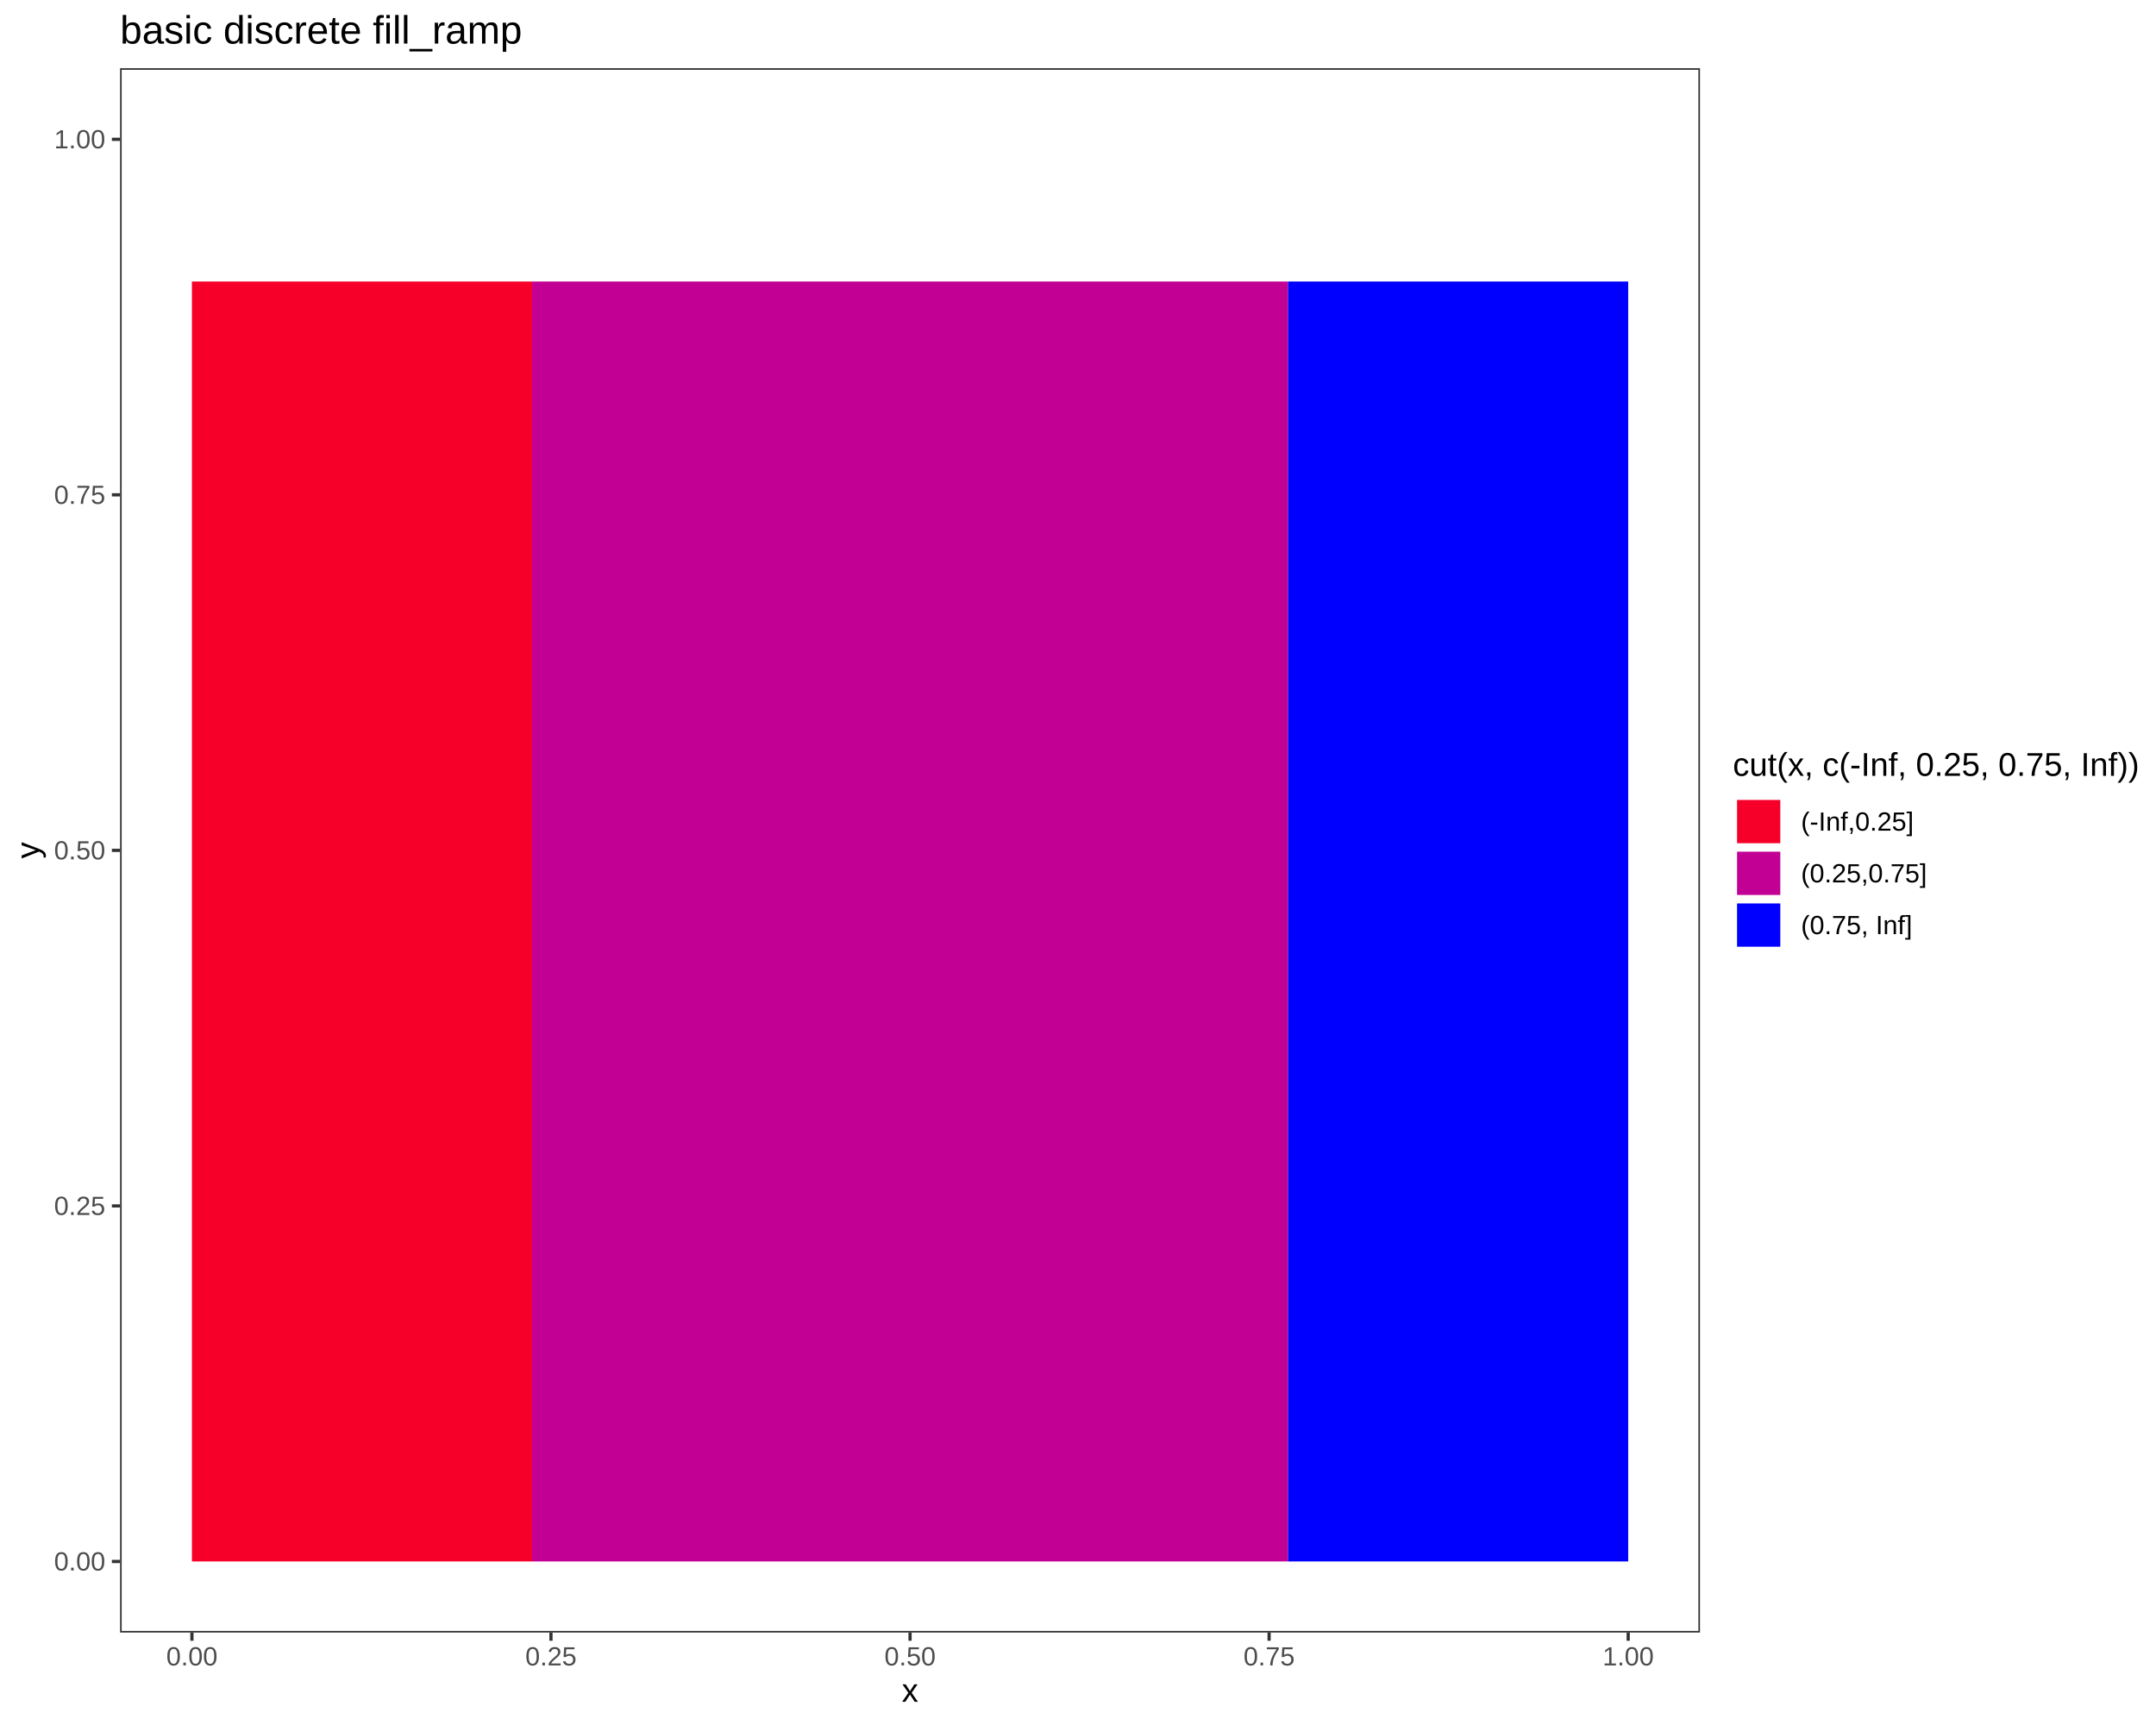
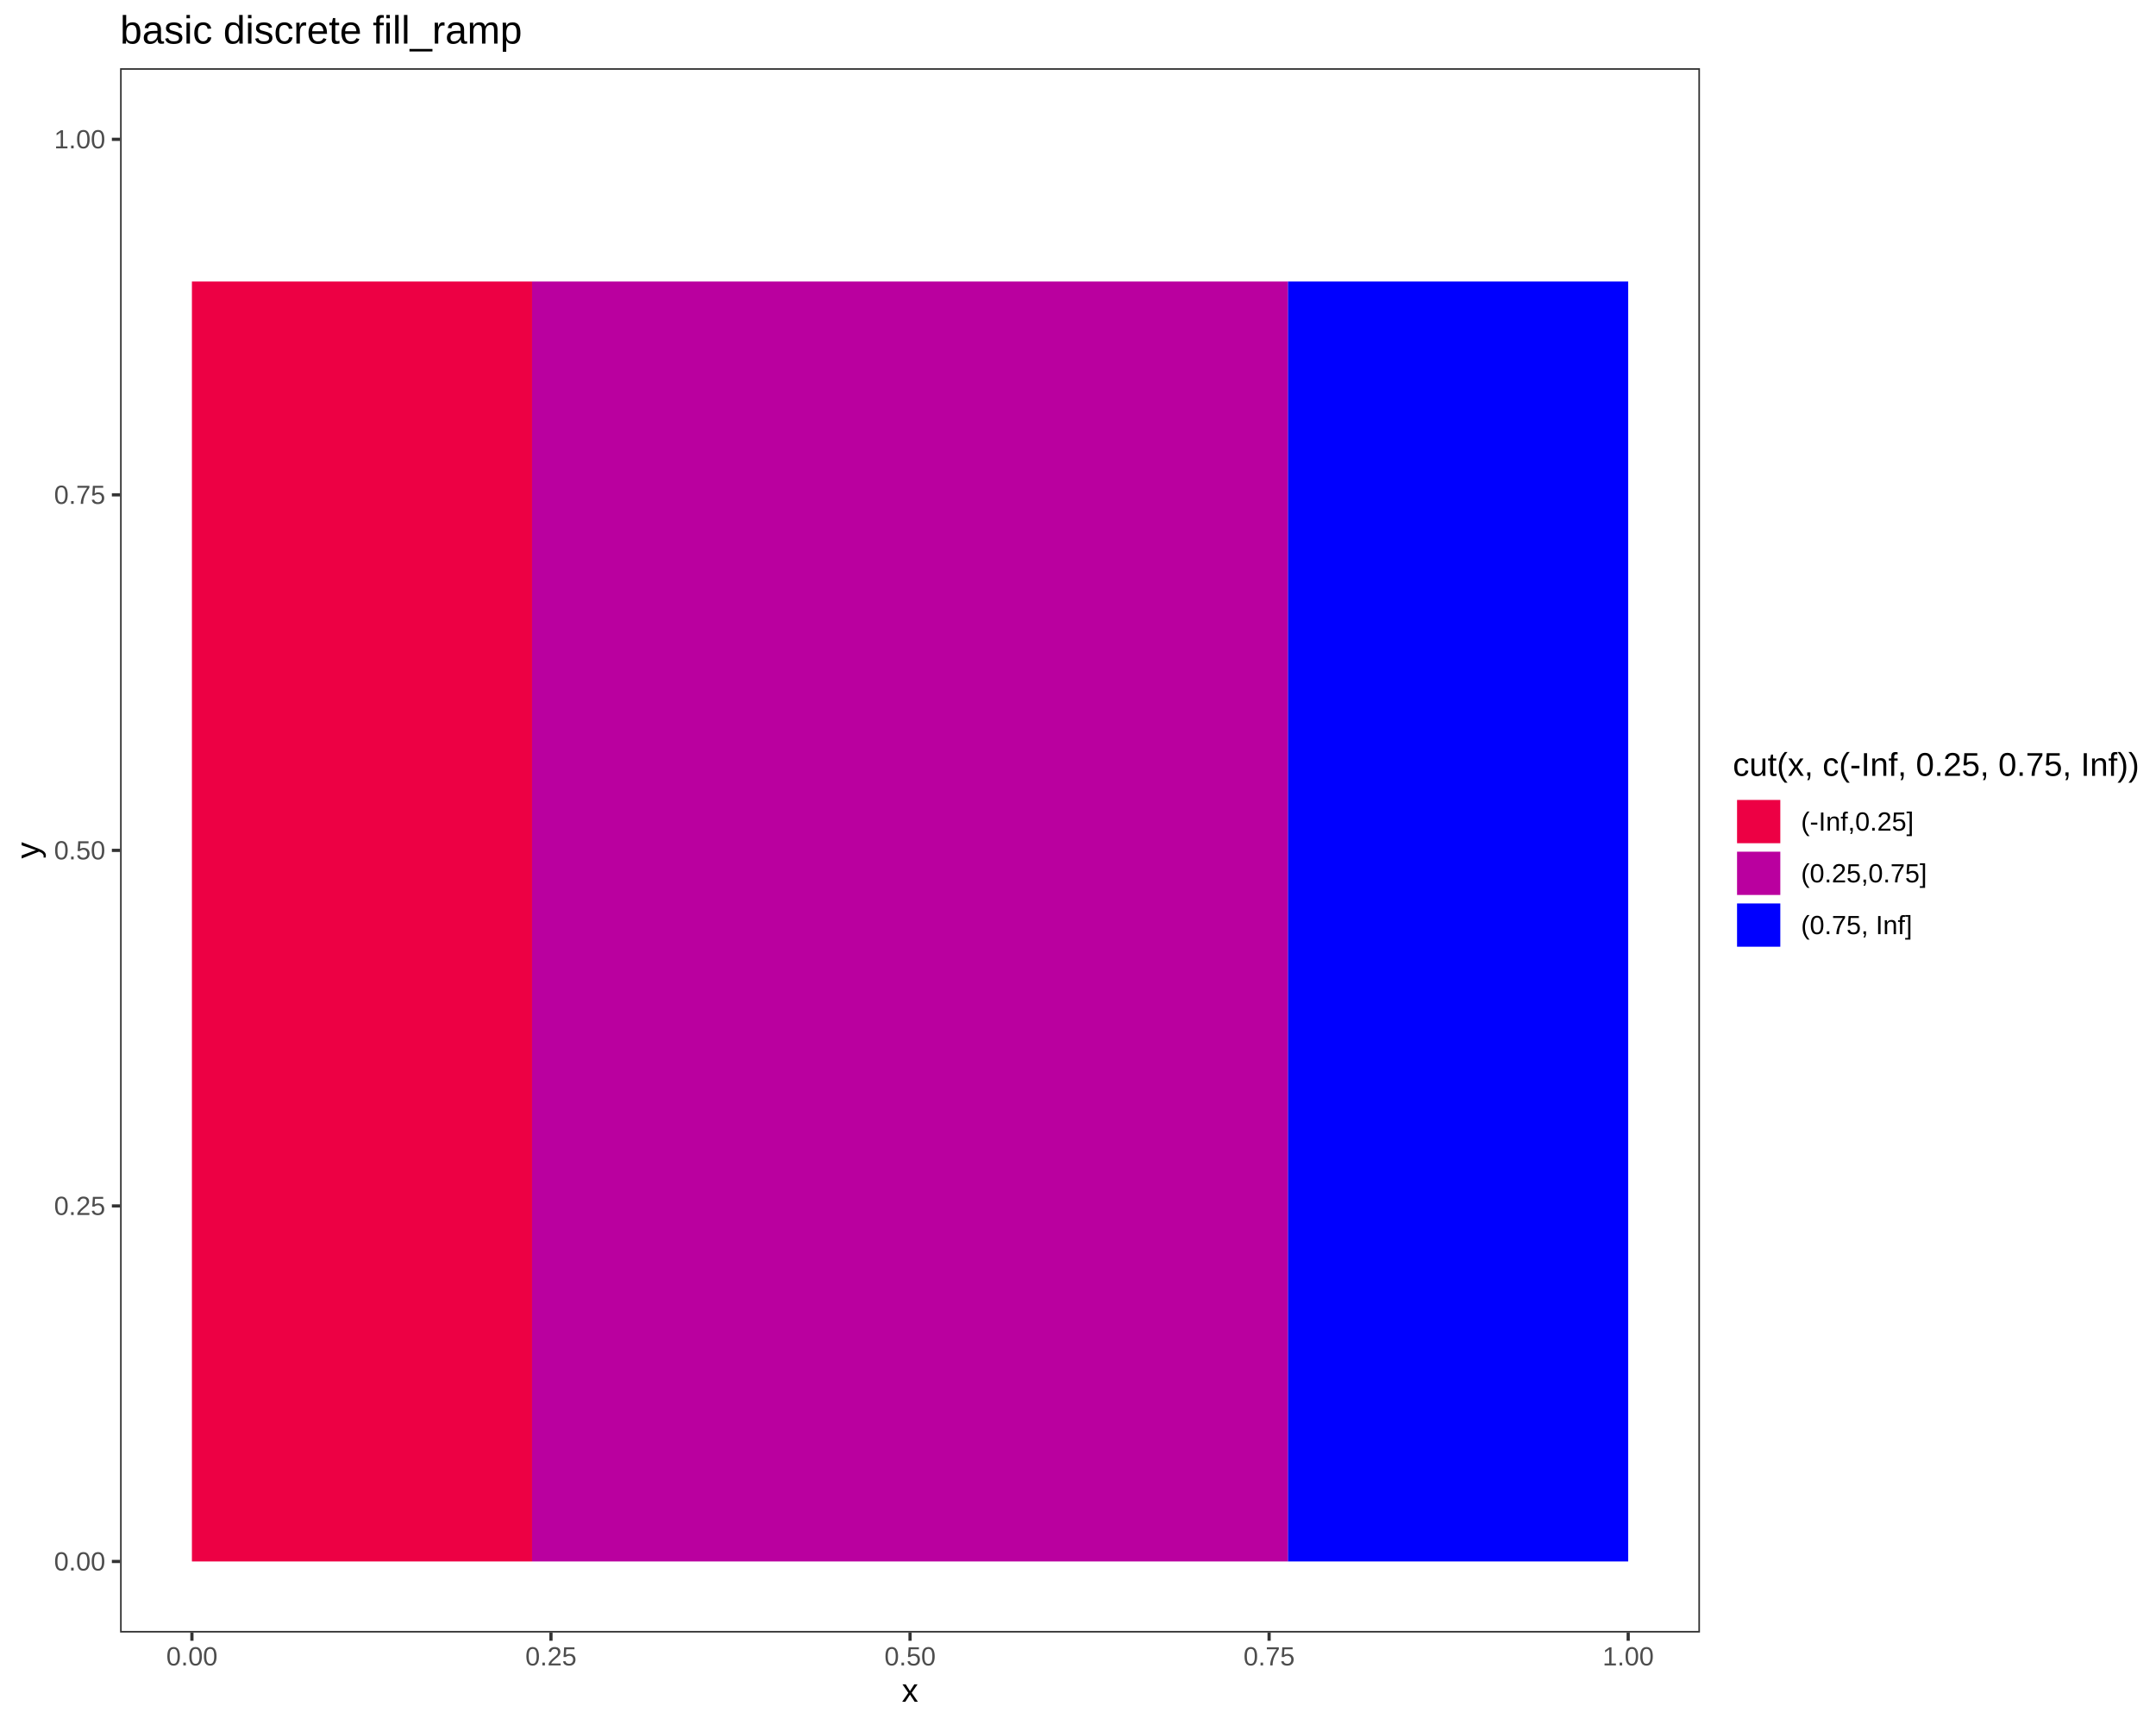
<svg xmlns="http://www.w3.org/2000/svg" viewBox="0 0 720.00 576.00">
  <defs>
    <style type="text/css">
    line, polyline, polygon, path, rect, circle {
      fill: none;
      stroke: #000000;
      stroke-linecap: round;
      stroke-linejoin: round;
      stroke-miterlimit: 10.00;
    }
  </style>
  </defs>
  <rect width="100%" height="100%" style="stroke: none; fill: #FFFFFF;" />
  <rect x="0.00" y="0.00" width="720.00" height="576.00" style="stroke-width: 1.07; stroke: #FFFFFF; fill: #FFFFFF;" />
  <defs>
    <clipPath id="cpNDAuMTB8NTY3LjcyfDU0NS4xM3wyMi43Nw==">
      <rect x="40.10" y="22.77" width="527.61" height="522.36" />
    </clipPath>
  </defs>
  <rect x="40.10" y="22.77" width="527.61" height="522.36" style="stroke-width: 1.07; stroke: none; fill: #FFFFFF;" clip-path="url(#cpNDAuMTB8NTY3LjcyfDU0NS4xM3wyMi43Nw==)" />
-   <polygon points="64.09,94.00 89.33,94.00 114.58,94.00 139.82,94.00 165.07,94.00 177.69,94.00 177.69,521.39 165.07,521.39 139.82,521.39 114.58,521.39 89.33,521.39 64.09,521.39 " style="stroke-width: 2.13; stroke: none; fill: #F6002A;" clip-path="url(#cpNDAuMTB8NTY3LjcyfDU0NS4xM3wyMi43Nw==)" />
-   <polygon points="177.69,94.00 190.31,94.00 215.55,94.00 240.80,94.00 266.04,94.00 291.29,94.00 316.53,94.00 341.78,94.00 367.02,94.00 392.27,94.00 417.51,94.00 430.13,94.00 430.13,521.39 417.51,521.39 392.27,521.39 367.02,521.39 341.78,521.39 316.53,521.39 291.29,521.39 266.04,521.39 240.80,521.39 215.55,521.39 190.31,521.39 177.69,521.39 " style="stroke-width: 2.13; stroke: none; fill: #C20094;" clip-path="url(#cpNDAuMTB8NTY3LjcyfDU0NS4xM3wyMi43Nw==)" />
+   <polygon points="64.09,94.00 89.33,94.00 114.58,94.00 139.82,94.00 165.07,94.00 177.69,94.00 177.69,521.39 165.07,521.39 139.82,521.39 114.58,521.39 89.33,521.39 64.09,521.39 " style="stroke-width: 2.13; stroke: none; fill: #ED0044;" clip-path="url(#cpNDAuMTB8NTY3LjcyfDU0NS4xM3wyMi43Nw==)" />
+   <polygon points="177.69,94.00 190.31,94.00 215.55,94.00 240.80,94.00 266.04,94.00 291.29,94.00 316.53,94.00 341.78,94.00 367.02,94.00 392.27,94.00 417.51,94.00 430.13,94.00 430.13,521.39 417.51,521.39 392.27,521.39 367.02,521.39 341.78,521.39 316.53,521.39 291.29,521.39 266.04,521.39 240.80,521.39 215.55,521.39 190.31,521.39 177.69,521.39 " style="stroke-width: 2.13; stroke: none; fill: #BA009F;" clip-path="url(#cpNDAuMTB8NTY3LjcyfDU0NS4xM3wyMi43Nw==)" />
  <polygon points="430.13,94.00 442.76,94.00 468.00,94.00 493.25,94.00 518.49,94.00 543.74,94.00 543.74,521.39 518.49,521.39 493.25,521.39 468.00,521.39 442.76,521.39 430.13,521.39 " style="stroke-width: 2.13; stroke: none; fill: #0000FF;" clip-path="url(#cpNDAuMTB8NTY3LjcyfDU0NS4xM3wyMi43Nw==)" />
  <rect x="40.10" y="22.77" width="527.61" height="522.36" style="stroke-width: 1.07; stroke: #333333;" clip-path="url(#cpNDAuMTB8NTY3LjcyfDU0NS4xM3wyMi43Nw==)" />
  <defs>
    <clipPath id="cpMC4wMHw3MjAuMDB8NTc2LjAwfDAuMDA=">
      <rect x="0.00" y="0.00" width="720.00" height="576.00" />
    </clipPath>
  </defs>
  <g clip-path="url(#cpMC4wMHw3MjAuMDB8NTc2LjAwfDAuMDA=)">
    <text x="18.06" y="524.41" style="font-size: 8.80px; fill: #4D4D4D; font-family: Liberation Sans;" textLength="17.11px" lengthAdjust="spacingAndGlyphs">0.00</text>
  </g>
  <g clip-path="url(#cpMC4wMHw3MjAuMDB8NTc2LjAwfDAuMDA=)">
    <text x="18.06" y="405.69" style="font-size: 8.80px; fill: #4D4D4D; font-family: Liberation Sans;" textLength="17.11px" lengthAdjust="spacingAndGlyphs">0.25</text>
  </g>
  <g clip-path="url(#cpMC4wMHw3MjAuMDB8NTc2LjAwfDAuMDA=)">
    <text x="18.06" y="286.97" style="font-size: 8.80px; fill: #4D4D4D; font-family: Liberation Sans;" textLength="17.11px" lengthAdjust="spacingAndGlyphs">0.50</text>
  </g>
  <g clip-path="url(#cpMC4wMHw3MjAuMDB8NTc2LjAwfDAuMDA=)">
    <text x="18.06" y="168.26" style="font-size: 8.80px; fill: #4D4D4D; font-family: Liberation Sans;" textLength="17.11px" lengthAdjust="spacingAndGlyphs">0.75</text>
  </g>
  <g clip-path="url(#cpMC4wMHw3MjAuMDB8NTc2LjAwfDAuMDA=)">
    <text x="18.06" y="49.54" style="font-size: 8.80px; fill: #4D4D4D; font-family: Liberation Sans;" textLength="17.11px" lengthAdjust="spacingAndGlyphs">1.00</text>
  </g>
  <polyline points="37.36,521.39 40.10,521.39 " style="stroke-width: 1.07; stroke: #333333; stroke-linecap: butt;" clip-path="url(#cpMC4wMHw3MjAuMDB8NTc2LjAwfDAuMDA=)" />
  <polyline points="37.36,402.67 40.10,402.67 " style="stroke-width: 1.07; stroke: #333333; stroke-linecap: butt;" clip-path="url(#cpMC4wMHw3MjAuMDB8NTc2LjAwfDAuMDA=)" />
  <polyline points="37.36,283.95 40.10,283.95 " style="stroke-width: 1.07; stroke: #333333; stroke-linecap: butt;" clip-path="url(#cpMC4wMHw3MjAuMDB8NTc2LjAwfDAuMDA=)" />
  <polyline points="37.36,165.23 40.10,165.23 " style="stroke-width: 1.07; stroke: #333333; stroke-linecap: butt;" clip-path="url(#cpMC4wMHw3MjAuMDB8NTc2LjAwfDAuMDA=)" />
  <polyline points="37.36,46.52 40.10,46.52 " style="stroke-width: 1.07; stroke: #333333; stroke-linecap: butt;" clip-path="url(#cpMC4wMHw3MjAuMDB8NTc2LjAwfDAuMDA=)" />
  <polyline points="64.09,547.87 64.09,545.13 " style="stroke-width: 1.07; stroke: #333333; stroke-linecap: butt;" clip-path="url(#cpMC4wMHw3MjAuMDB8NTc2LjAwfDAuMDA=)" />
  <polyline points="184.00,547.87 184.00,545.13 " style="stroke-width: 1.07; stroke: #333333; stroke-linecap: butt;" clip-path="url(#cpMC4wMHw3MjAuMDB8NTc2LjAwfDAuMDA=)" />
  <polyline points="303.91,547.87 303.91,545.13 " style="stroke-width: 1.07; stroke: #333333; stroke-linecap: butt;" clip-path="url(#cpMC4wMHw3MjAuMDB8NTc2LjAwfDAuMDA=)" />
  <polyline points="423.82,547.87 423.82,545.13 " style="stroke-width: 1.07; stroke: #333333; stroke-linecap: butt;" clip-path="url(#cpMC4wMHw3MjAuMDB8NTc2LjAwfDAuMDA=)" />
  <polyline points="543.74,547.87 543.74,545.13 " style="stroke-width: 1.07; stroke: #333333; stroke-linecap: butt;" clip-path="url(#cpMC4wMHw3MjAuMDB8NTc2LjAwfDAuMDA=)" />
  <g clip-path="url(#cpMC4wMHw3MjAuMDB8NTc2LjAwfDAuMDA=)">
    <text x="55.53" y="556.11" style="font-size: 8.80px; fill: #4D4D4D; font-family: Liberation Sans;" textLength="17.11px" lengthAdjust="spacingAndGlyphs">0.00</text>
  </g>
  <g clip-path="url(#cpMC4wMHw3MjAuMDB8NTc2LjAwfDAuMDA=)">
    <text x="175.44" y="556.11" style="font-size: 8.80px; fill: #4D4D4D; font-family: Liberation Sans;" textLength="17.11px" lengthAdjust="spacingAndGlyphs">0.25</text>
  </g>
  <g clip-path="url(#cpMC4wMHw3MjAuMDB8NTc2LjAwfDAuMDA=)">
    <text x="295.36" y="556.11" style="font-size: 8.80px; fill: #4D4D4D; font-family: Liberation Sans;" textLength="17.11px" lengthAdjust="spacingAndGlyphs">0.50</text>
  </g>
  <g clip-path="url(#cpMC4wMHw3MjAuMDB8NTc2LjAwfDAuMDA=)">
    <text x="415.27" y="556.11" style="font-size: 8.80px; fill: #4D4D4D; font-family: Liberation Sans;" textLength="17.11px" lengthAdjust="spacingAndGlyphs">0.75</text>
  </g>
  <g clip-path="url(#cpMC4wMHw3MjAuMDB8NTc2LjAwfDAuMDA=)">
    <text x="535.18" y="556.11" style="font-size: 8.80px; fill: #4D4D4D; font-family: Liberation Sans;" textLength="17.11px" lengthAdjust="spacingAndGlyphs">1.00</text>
  </g>
  <g clip-path="url(#cpMC4wMHw3MjAuMDB8NTc2LjAwfDAuMDA=)">
    <text x="301.16" y="568.24" style="font-size: 11.00px; font-family: Liberation Sans;" textLength="5.50px" lengthAdjust="spacingAndGlyphs">x</text>
  </g>
  <g clip-path="url(#cpMC4wMHw3MjAuMDB8NTc2LjAwfDAuMDA=)">
    <text transform="translate(13.04,286.70) rotate(-90)" style="font-size: 11.00px; font-family: Liberation Sans;" textLength="5.50px" lengthAdjust="spacingAndGlyphs">y</text>
  </g>
  <rect x="578.68" y="250.37" width="135.84" height="67.16" style="stroke-width: 1.07; stroke: none; fill: #FFFFFF;" clip-path="url(#cpMC4wMHw3MjAuMDB8NTc2LjAwfDAuMDA=)" />
  <g clip-path="url(#cpMC4wMHw3MjAuMDB8NTc2LjAwfDAuMDA=)">
    <text x="578.68" y="259.07" style="font-size: 11.00px; font-family: Liberation Sans;" textLength="135.84px" lengthAdjust="spacingAndGlyphs">cut(x, c(-Inf, 0.25, 0.75, Inf))</text>
  </g>
  <rect x="578.68" y="265.69" width="17.28" height="17.28" style="stroke-width: 1.07; stroke: none; fill: #FFFFFF;" clip-path="url(#cpMC4wMHw3MjAuMDB8NTc2LjAwfDAuMDA=)" />
-   <rect x="580.09" y="267.11" width="14.45" height="14.45" style="stroke-width: 2.13; stroke: none; stroke-linecap: square; stroke-linejoin: miter; fill: #F6002A;" clip-path="url(#cpMC4wMHw3MjAuMDB8NTc2LjAwfDAuMDA=)" />
+   <rect x="580.09" y="267.11" width="14.45" height="14.45" style="stroke-width: 2.13; stroke: none; stroke-linecap: square; stroke-linejoin: miter; fill: #ED0044;" clip-path="url(#cpMC4wMHw3MjAuMDB8NTc2LjAwfDAuMDA=)" />
  <rect x="578.68" y="282.97" width="17.28" height="17.28" style="stroke-width: 1.07; stroke: none; fill: #FFFFFF;" clip-path="url(#cpMC4wMHw3MjAuMDB8NTc2LjAwfDAuMDA=)" />
-   <rect x="580.09" y="284.39" width="14.45" height="14.45" style="stroke-width: 2.13; stroke: none; stroke-linecap: square; stroke-linejoin: miter; fill: #C20094;" clip-path="url(#cpMC4wMHw3MjAuMDB8NTc2LjAwfDAuMDA=)" />
+   <rect x="580.09" y="284.39" width="14.45" height="14.45" style="stroke-width: 2.13; stroke: none; stroke-linecap: square; stroke-linejoin: miter; fill: #BA009F;" clip-path="url(#cpMC4wMHw3MjAuMDB8NTc2LjAwfDAuMDA=)" />
  <rect x="578.68" y="300.25" width="17.28" height="17.28" style="stroke-width: 1.07; stroke: none; fill: #FFFFFF;" clip-path="url(#cpMC4wMHw3MjAuMDB8NTc2LjAwfDAuMDA=)" />
  <rect x="580.09" y="301.67" width="14.45" height="14.45" style="stroke-width: 2.13; stroke: none; stroke-linecap: square; stroke-linejoin: miter; fill: #0000FF;" clip-path="url(#cpMC4wMHw3MjAuMDB8NTc2LjAwfDAuMDA=)" />
  <g clip-path="url(#cpMC4wMHw3MjAuMDB8NTc2LjAwfDAuMDA=)">
    <text x="601.44" y="277.36" style="font-size: 8.80px; font-family: Liberation Sans;" textLength="37.59px" lengthAdjust="spacingAndGlyphs">(-Inf,0.25]</text>
  </g>
  <g clip-path="url(#cpMC4wMHw3MjAuMDB8NTc2LjAwfDAuMDA=)">
    <text x="601.44" y="294.64" style="font-size: 8.80px; font-family: Liberation Sans;" textLength="42.02px" lengthAdjust="spacingAndGlyphs">(0.25,0.75]</text>
  </g>
  <g clip-path="url(#cpMC4wMHw3MjAuMDB8NTc2LjAwfDAuMDA=)">
    <text x="601.44" y="311.92" style="font-size: 8.80px; font-family: Liberation Sans;" textLength="37.11px" lengthAdjust="spacingAndGlyphs">(0.75, Inf]</text>
  </g>
  <g clip-path="url(#cpMC4wMHw3MjAuMDB8NTc2LjAwfDAuMDA=)">
    <text x="40.10" y="14.56" style="font-size: 13.20px; font-family: Liberation Sans;" textLength="134.08px" lengthAdjust="spacingAndGlyphs">basic discrete fill_ramp</text>
  </g>
</svg>
